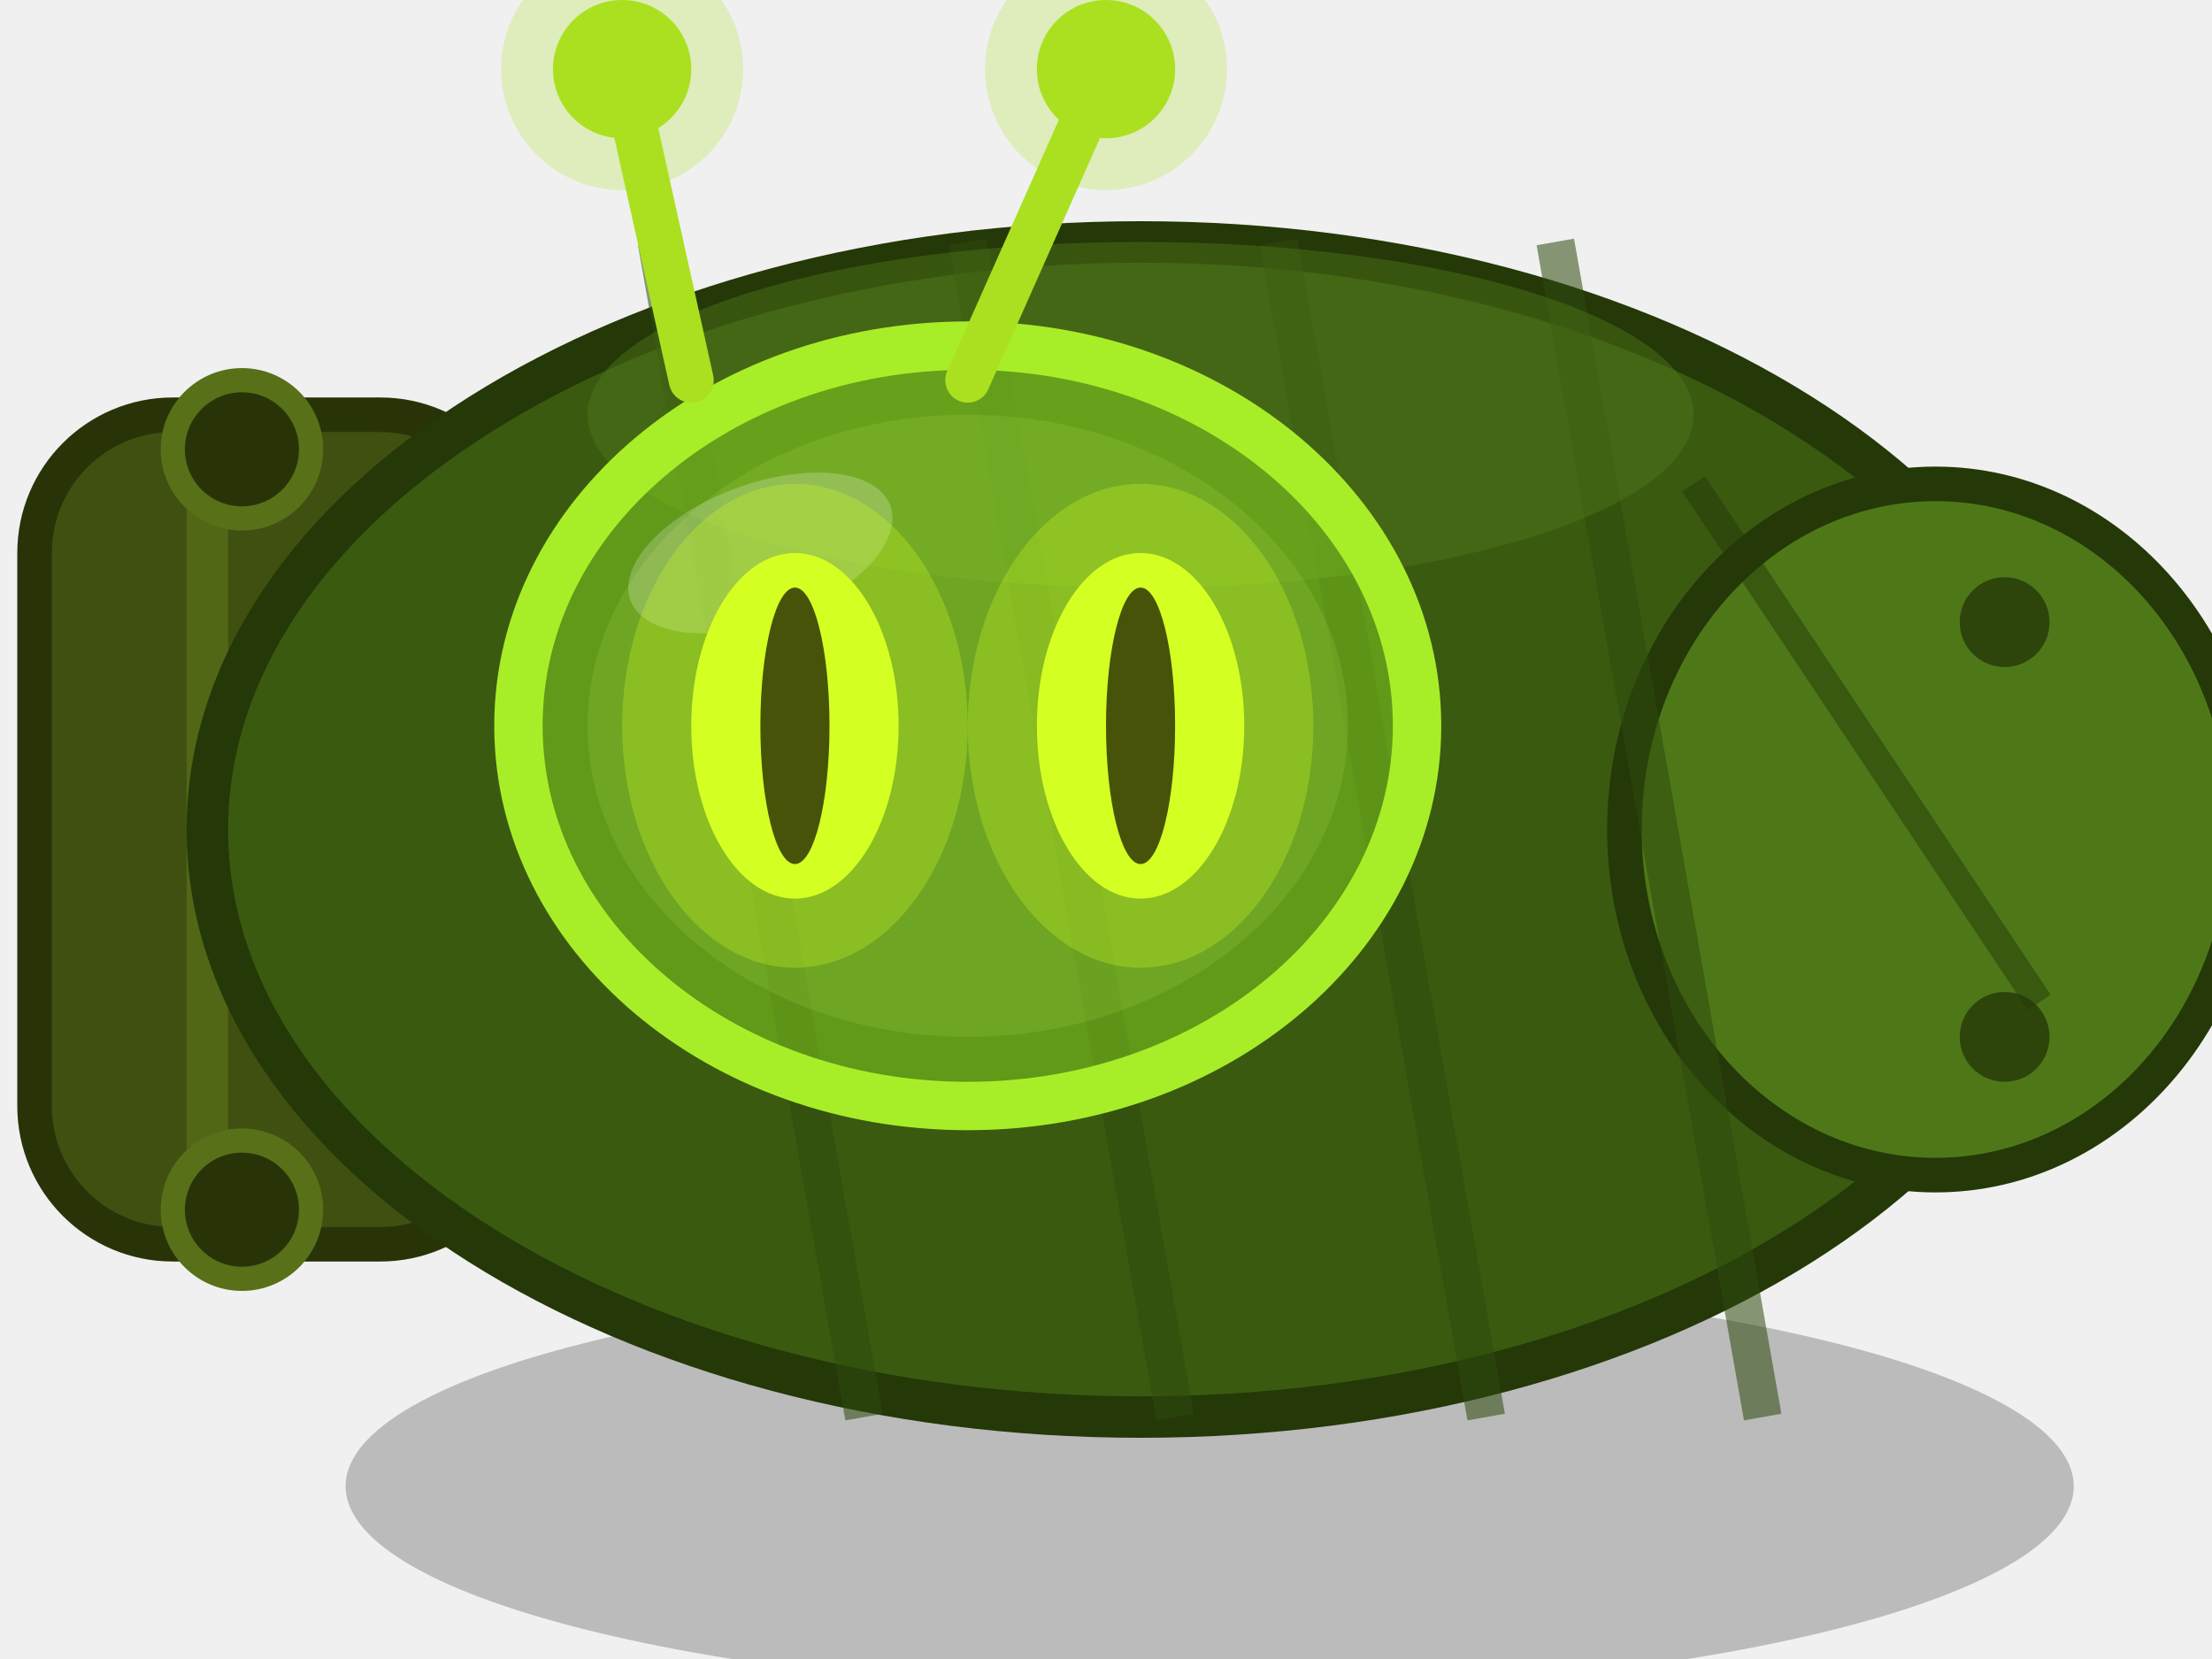
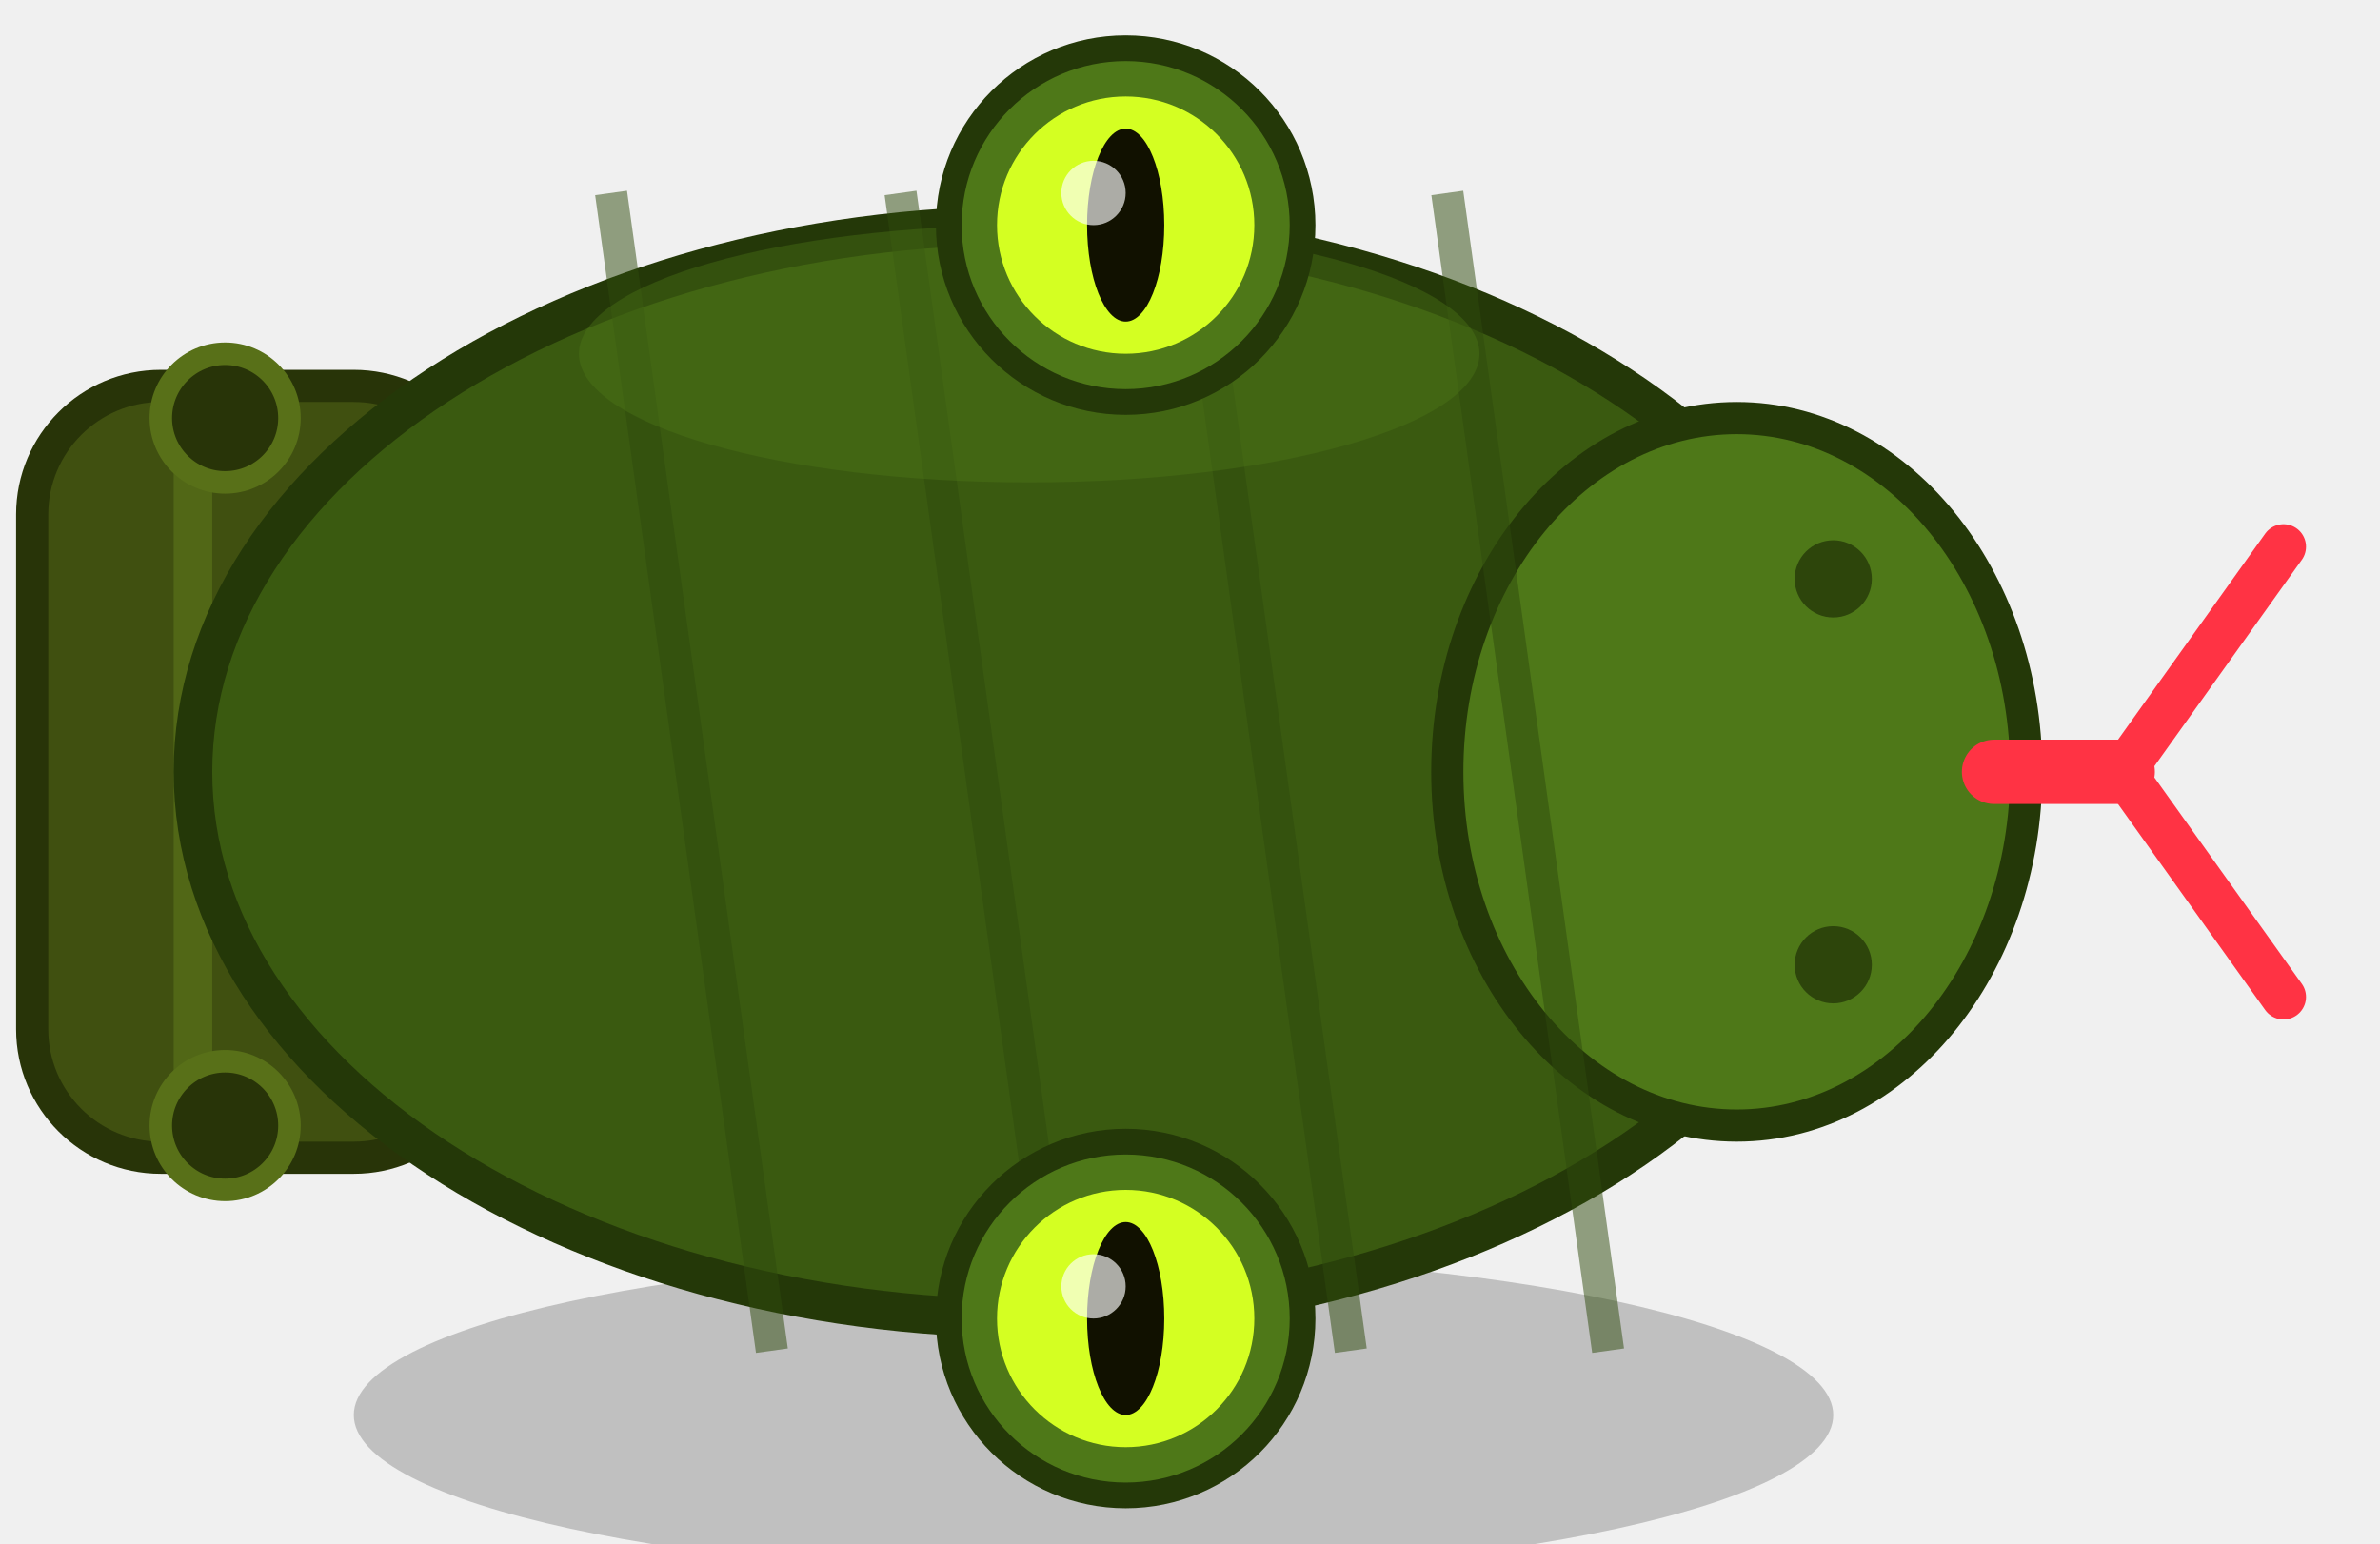
- <svg xmlns="http://www.w3.org/2000/svg" viewBox="0 0 64 48" width="64" height="48">
-   <ellipse cx="35" cy="43" rx="25" ry="6" fill="#000000" opacity="0.22" />
+ <svg xmlns="http://www.w3.org/2000/svg" viewBox="0 0 74 48" width="74" height="48">
+   <ellipse cx="34" cy="44" rx="23" ry="5" fill="#000000" opacity="0.20" />
  <rect x="1" y="12" width="14" height="24" rx="4" fill="#405010" stroke="#283408" stroke-width="1" />
  <line x1="6" y1="13" x2="6" y2="35" stroke="#587018" stroke-width="1.2" opacity="0.7" />
  <circle cx="7" cy="13" r="2" fill="#283408" stroke="#587018" stroke-width="0.7" />
  <circle cx="7" cy="35" r="2" fill="#283408" stroke="#587018" stroke-width="0.7" />
-   <ellipse cx="33" cy="24" rx="27" ry="17" fill="#3a5a10" stroke="#243808" stroke-width="1.2" />
-   <ellipse cx="56" cy="24" rx="9" ry="10" fill="#4e7818" stroke="#243808" stroke-width="1" />
-   <line x1="19" y1="7" x2="25" y2="41" stroke="#2e4a0c" stroke-width="1.1" opacity="0.55" />
-   <line x1="28" y1="7" x2="34" y2="41" stroke="#2e4a0c" stroke-width="1.1" opacity="0.55" />
-   <line x1="37" y1="7" x2="43" y2="41" stroke="#2e4a0c" stroke-width="1.1" opacity="0.55" />
-   <line x1="45" y1="7" x2="51" y2="41" stroke="#2e4a0c" stroke-width="1.1" opacity="0.55" />
-   <line x1="49" y1="14" x2="59" y2="29" stroke="#243808" stroke-width="0.8" opacity="0.5" />
-   <ellipse cx="33" cy="12" rx="16" ry="5" fill="#4e7818" opacity="0.45" />
-   <ellipse cx="28" cy="21" rx="13" ry="11" fill="rgba(160,255,40,0.38)" stroke="#a8ee28" stroke-width="1.4" />
-   <ellipse cx="28" cy="21" rx="11" ry="9" fill="#ccff66" opacity="0.12" />
-   <ellipse cx="22" cy="16" rx="4" ry="2" fill="white" opacity="0.22" transform="rotate(-20,22,16)" />
-   <ellipse cx="23" cy="21" rx="3" ry="5" fill="#d4ff22" />
-   <ellipse cx="33" cy="21" rx="3" ry="5" fill="#d4ff22" />
-   <ellipse cx="23" cy="21" rx="1" ry="4" fill="#111100" />
-   <ellipse cx="33" cy="21" rx="1" ry="4" fill="#111100" />
-   <ellipse cx="23" cy="21" rx="5" ry="7" fill="#d4ff22" opacity="0.28" />
-   <ellipse cx="33" cy="21" rx="5" ry="7" fill="#d4ff22" opacity="0.28" />
-   <line x1="20" y1="11" x2="18" y2="2" stroke="#aae020" stroke-width="1.3" stroke-linecap="round" />
-   <circle cx="18" cy="2" r="2" fill="#aae020" />
-   <circle cx="18" cy="2" r="3.5" fill="#aae020" opacity="0.25" />
-   <line x1="28" y1="11" x2="32" y2="2" stroke="#aae020" stroke-width="1.3" stroke-linecap="round" />
-   <circle cx="32" cy="2" r="2" fill="#aae020" />
-   <circle cx="32" cy="2" r="3.5" fill="#aae020" opacity="0.25" />
-   <circle cx="58" cy="18" r="1.3" fill="#243808" opacity="0.8" />
-   <circle cx="58" cy="30" r="1.3" fill="#243808" opacity="0.8" />
+   <ellipse cx="32" cy="24" rx="26" ry="17" fill="#3a5a10" stroke="#243808" stroke-width="1.2" />
+   <ellipse cx="54" cy="24" rx="9" ry="11" fill="#4e7818" stroke="#243808" stroke-width="1" />
+   <line x1="19" y1="6" x2="24" y2="42" stroke="#2e4a0c" stroke-width="1" opacity="0.50" />
+   <line x1="28" y1="6" x2="33" y2="42" stroke="#2e4a0c" stroke-width="1" opacity="0.50" />
+   <line x1="37" y1="6" x2="42" y2="42" stroke="#2e4a0c" stroke-width="1" opacity="0.50" />
+   <line x1="45" y1="6" x2="50" y2="42" stroke="#2e4a0c" stroke-width="1" opacity="0.50" />
+   <ellipse cx="32" cy="11" rx="14" ry="4" fill="#4e7818" opacity="0.38" />
+   <line x1="62" y1="24" x2="66" y2="24" stroke="#ff3344" stroke-width="2" stroke-linecap="round" />
+   <line x1="66" y1="24" x2="71" y2="17" stroke="#ff3344" stroke-width="1.4" stroke-linecap="round" />
+   <line x1="66" y1="24" x2="71" y2="31" stroke="#ff3344" stroke-width="1.4" stroke-linecap="round" />
+   <circle cx="35" cy="7" r="5.5" fill="#4e7818" stroke="#243808" stroke-width="0.8" />
+   <circle cx="35" cy="7" r="4" fill="#d4ff22" />
+   <ellipse cx="35" cy="7" rx="1.2" ry="3" fill="#111100" />
+   <circle cx="34" cy="6" r="1" fill="white" opacity="0.65" />
+   <circle cx="35" cy="41" r="5.5" fill="#4e7818" stroke="#243808" stroke-width="0.8" />
+   <circle cx="35" cy="41" r="4" fill="#d4ff22" />
+   <ellipse cx="35" cy="41" rx="1.2" ry="3" fill="#111100" />
+   <circle cx="34" cy="40" r="1" fill="white" opacity="0.65" />
+   <circle cx="57" cy="18" r="1.2" fill="#243808" opacity="0.8" />
+   <circle cx="57" cy="30" r="1.2" fill="#243808" opacity="0.8" />
</svg>
